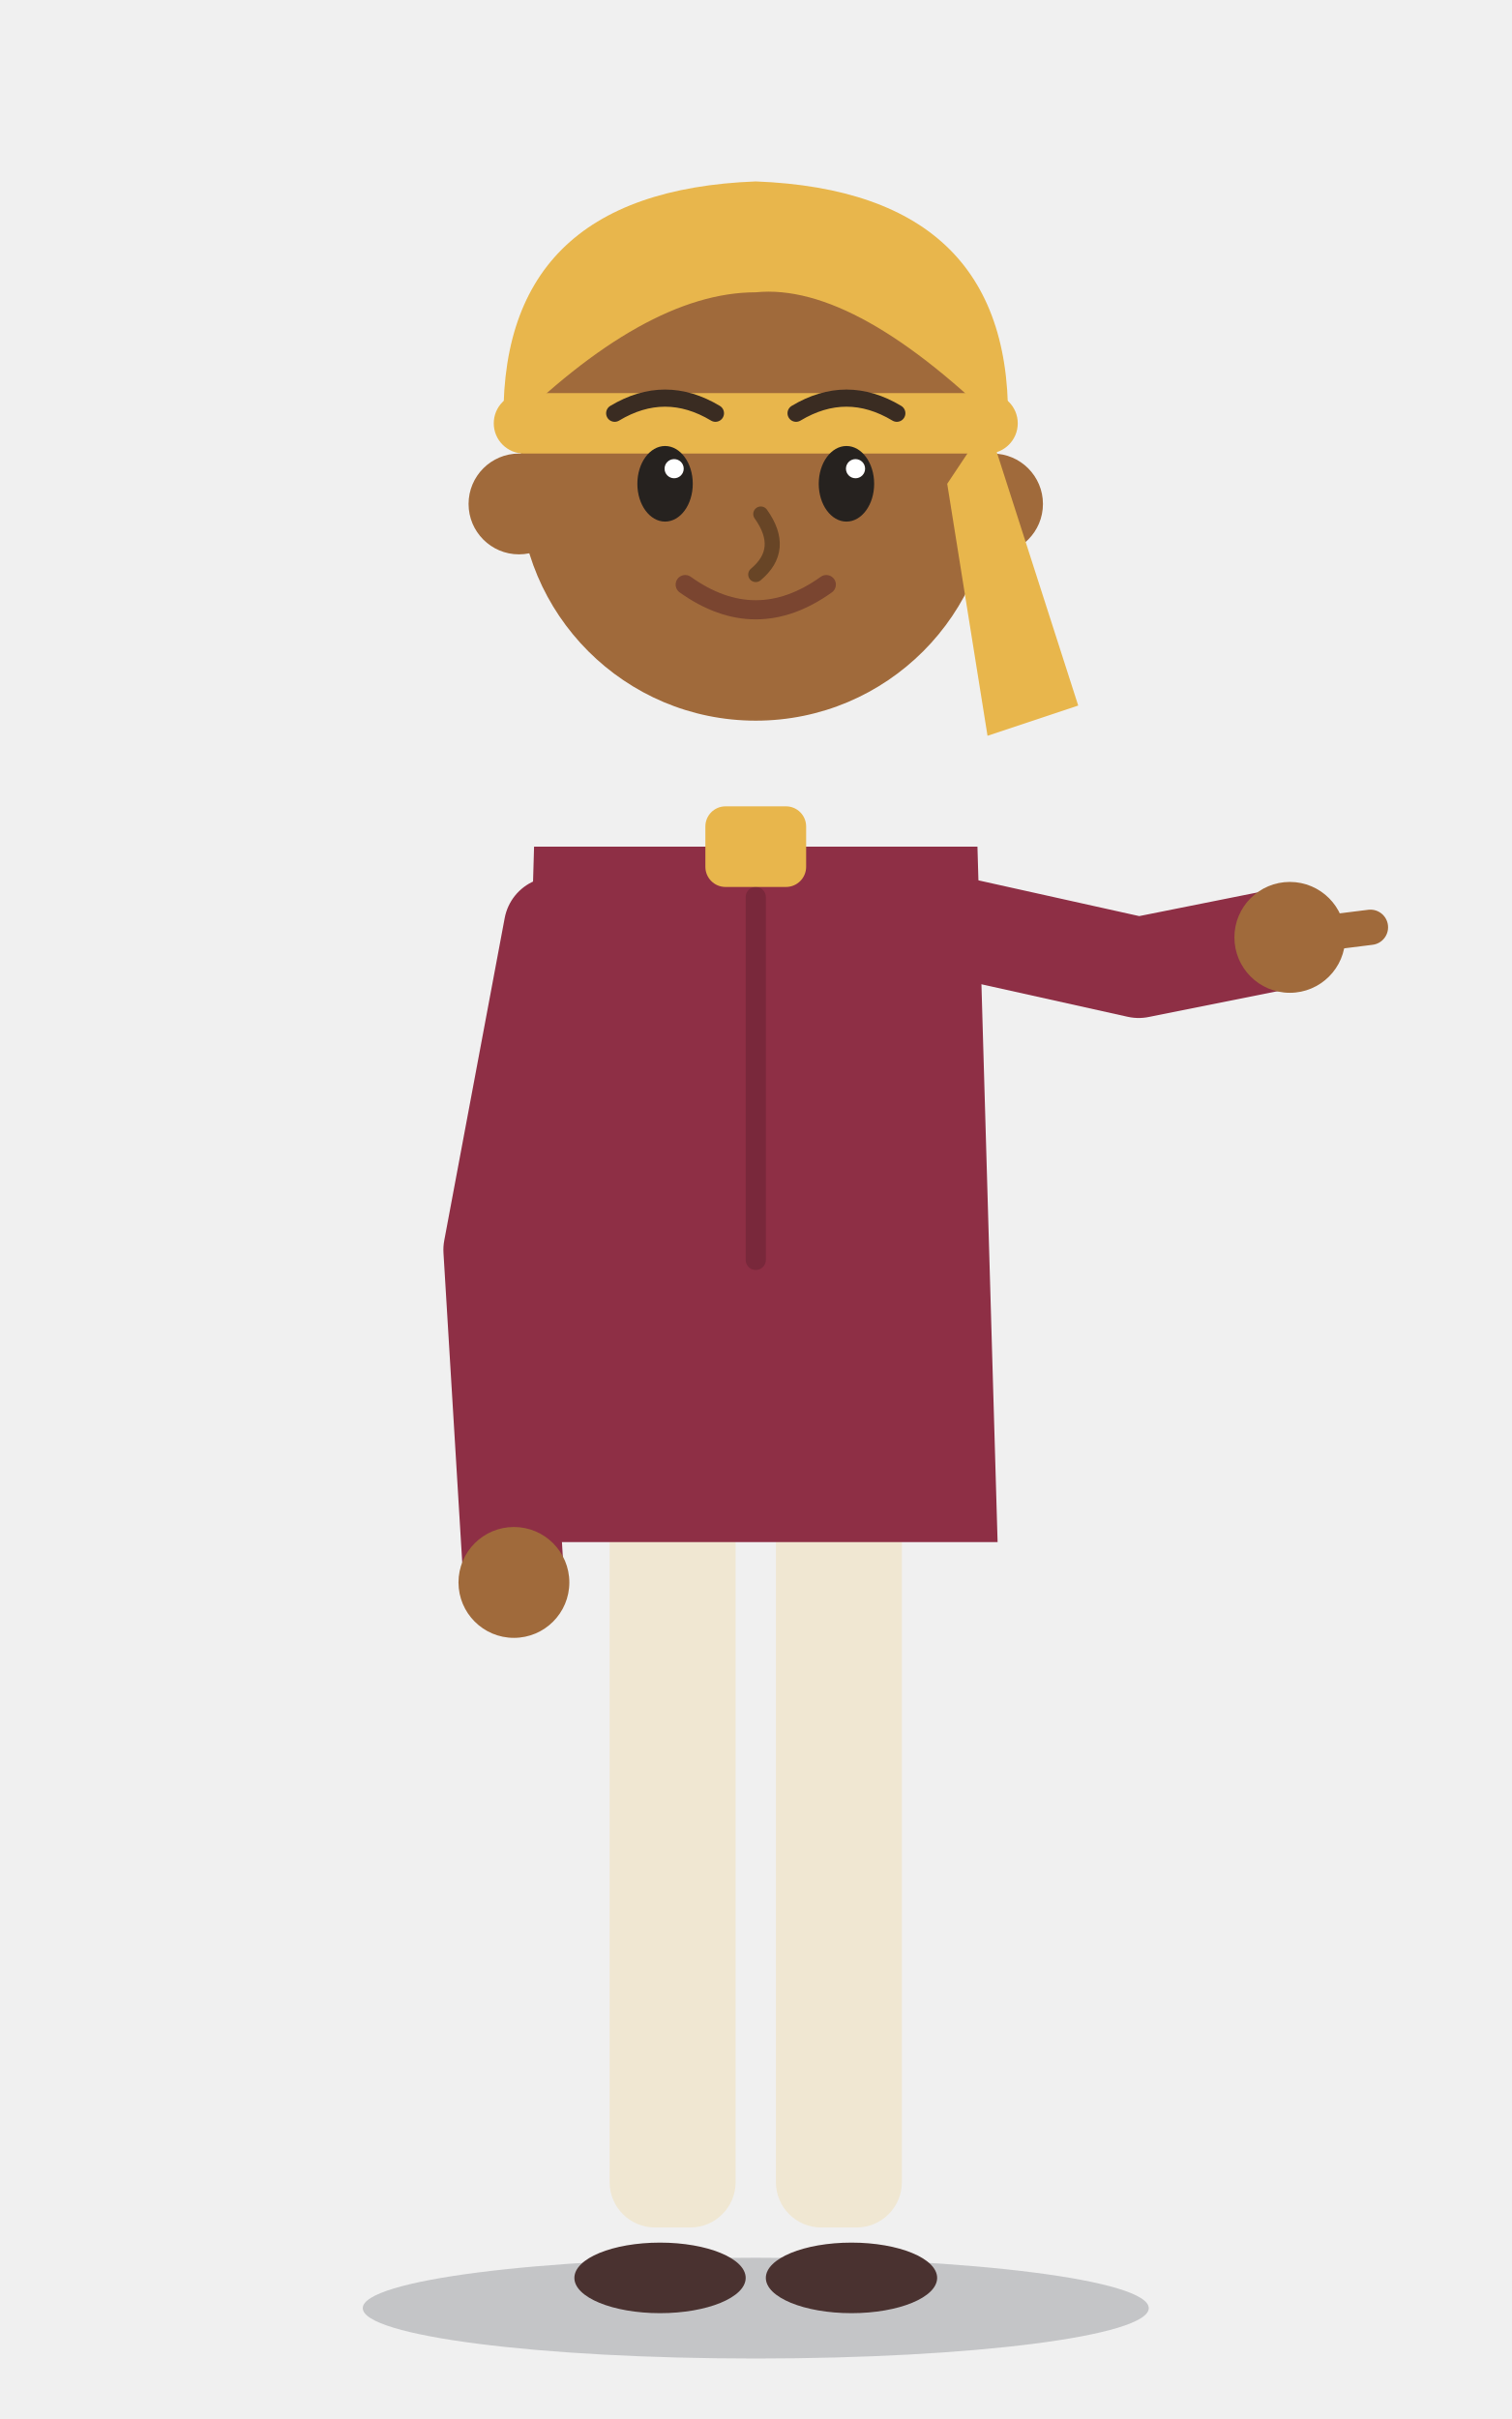
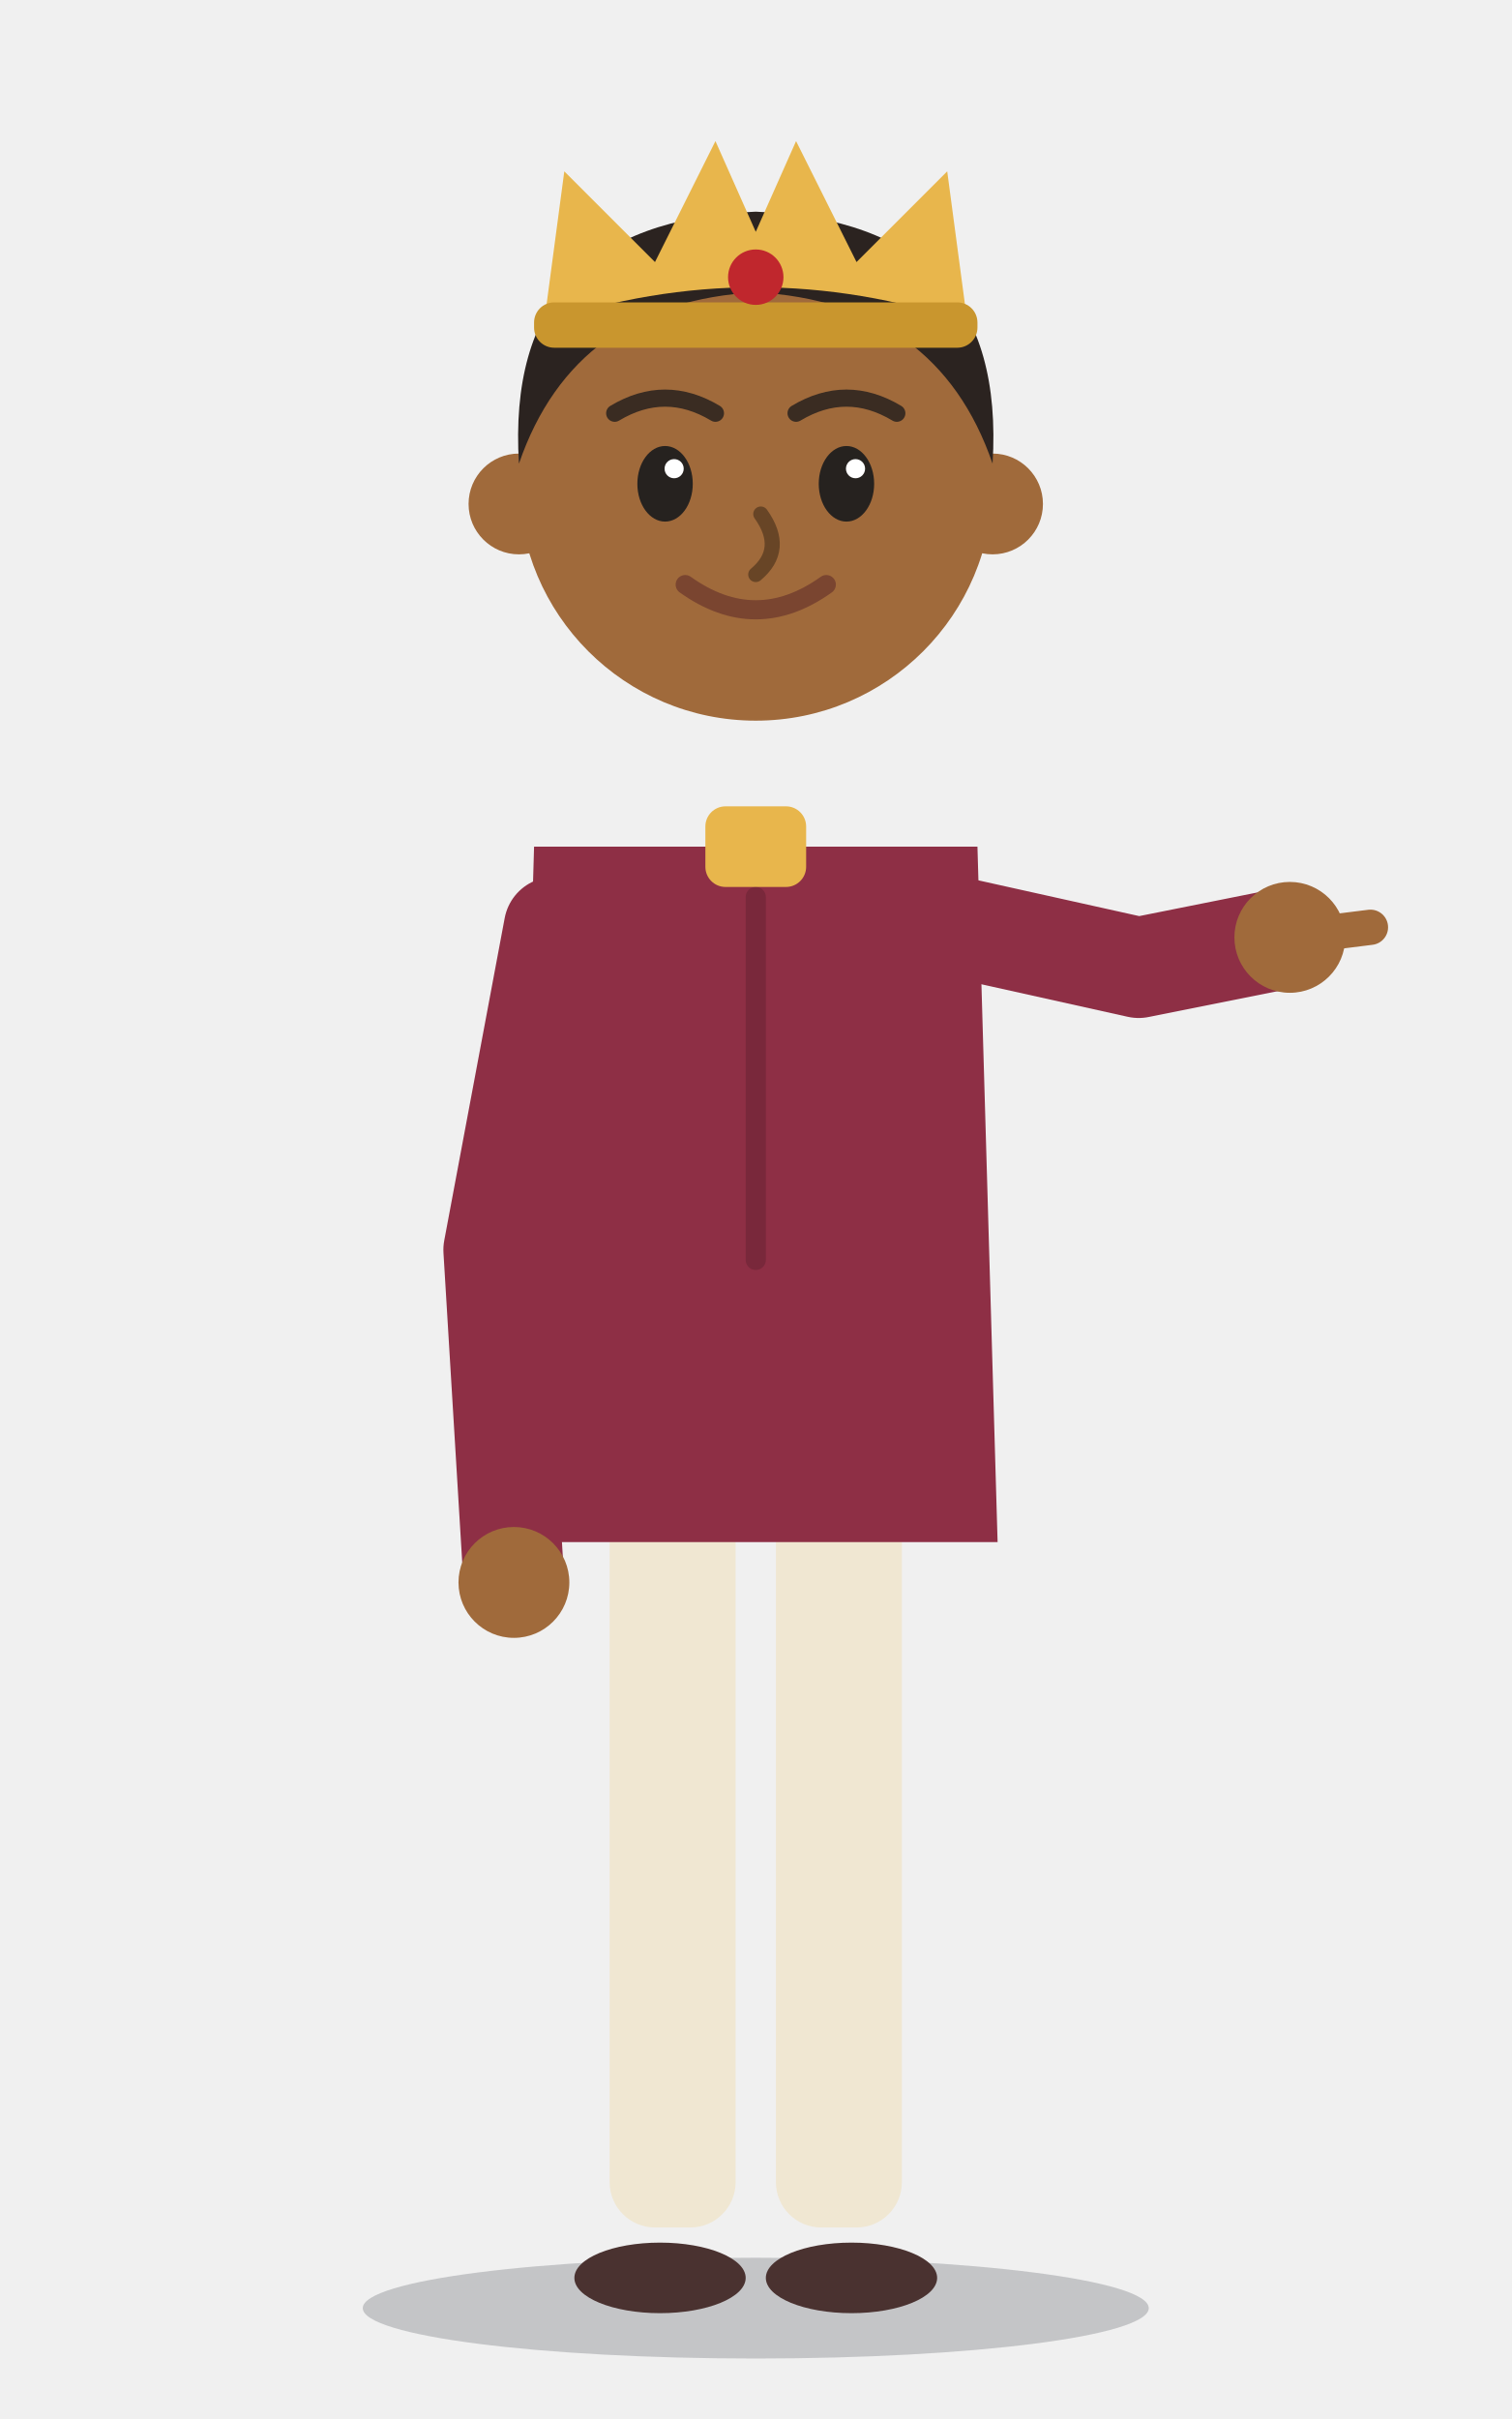
<svg xmlns="http://www.w3.org/2000/svg" viewBox="0 0 300 480">
  <ellipse cx="150" cy="458" rx="78" ry="10" fill="rgba(20,26,38,0.20)" />
  <rect x="121" y="296" width="25" height="146" fill="#f0e7d2" rx="9" />
  <rect x="154" y="296" width="25" height="146" fill="#f0e7d2" rx="9" />
  <ellipse cx="131" cy="452" rx="17" ry="7" fill="#4a3230" />
  <ellipse cx="169" cy="452" rx="17" ry="7" fill="#4a3230" />
  <path d="M106,168 L194,168 L198,306 L102,306 Z" fill="#8e2f45" />
  <rect x="140" y="160" width="20" height="16" fill="#e8b64c" rx="4" />
  <line x1="150" y1="178" x2="150" y2="250" stroke="rgba(0,0,0,0.15)" stroke-width="4" stroke-linecap="round" />
  <path d="M110,184 L98,248 L102,314" fill="none" stroke="#8e2f45" stroke-width="20" stroke-linecap="round" stroke-linejoin="round" />
  <circle cx="102" cy="314" r="11" fill="#a06a3b" />
  <path d="M190,184 L226,192 L256,186" fill="none" stroke="#8e2f45" stroke-width="20" stroke-linecap="round" stroke-linejoin="round" />
  <circle cx="256" cy="186" r="11" fill="#a06a3b" />
  <line x1="256" y1="186" x2="272" y2="184" stroke="#a06a3b" stroke-width="7" stroke-linecap="round" />
  <circle cx="103" cy="100" r="10" fill="#a06a3b" />
  <circle cx="197" cy="100" r="10" fill="#a06a3b" />
  <circle cx="150" cy="96" r="47" fill="#a06a3b" />
-   <path d="M100,86 Q98,38 150,36 Q202,38 200,86 Q170,56 150,58 Q128,58 100,86 Z" fill="#e8b64c" />
-   <rect x="98" y="78" width="104" height="12" fill="#e8b64c" rx="6" />
-   <path d="M196,84 L214,140 L196,146 L188,96 Z" fill="#e8b64c" />
+   <path d="M103,92 Q100,44 150,42 Q200,44 197,92 Q186,60 150,58 Q114,60 103,92 Z" fill="#2b2320" />
+   <path d="M108,64 L112,34 L130,52 L142,28 L150,46 L158,28 L170,52 L188,34 L192,64 Q150,50 108,64 Z" fill="#e8b64c" />
+   <rect x="106" y="60" width="88" height="9" fill="#c9962e" rx="4" />
+   <circle cx="150" cy="55" r="5.5" fill="#c0272d" />
  <ellipse cx="132" cy="96" rx="5.5" ry="7.5" fill="#26221f" />
  <circle cx="133.8" cy="93" r="1.9" fill="#ffffff" />
  <ellipse cx="168" cy="96" rx="5.5" ry="7.5" fill="#26221f" />
  <circle cx="169.8" cy="93" r="1.9" fill="#ffffff" />
  <path d="M122,82 q10,-6 20,0" fill="none" stroke="#3a2c22" stroke-width="3.4" stroke-linecap="round" stroke-linejoin="round" />
  <path d="M158,82 q10,-6 20,0" fill="none" stroke="#3a2c22" stroke-width="3.4" stroke-linecap="round" stroke-linejoin="round" />
  <path d="M151,102 q5,7 -1,12" fill="none" stroke="rgba(0,0,0,0.35)" stroke-width="3" stroke-linecap="round" stroke-linejoin="round" />
  <path d="M136,116 q14,10 28,0" fill="none" stroke="#7a4530" stroke-width="3.8" stroke-linecap="round" stroke-linejoin="round" />
</svg>
